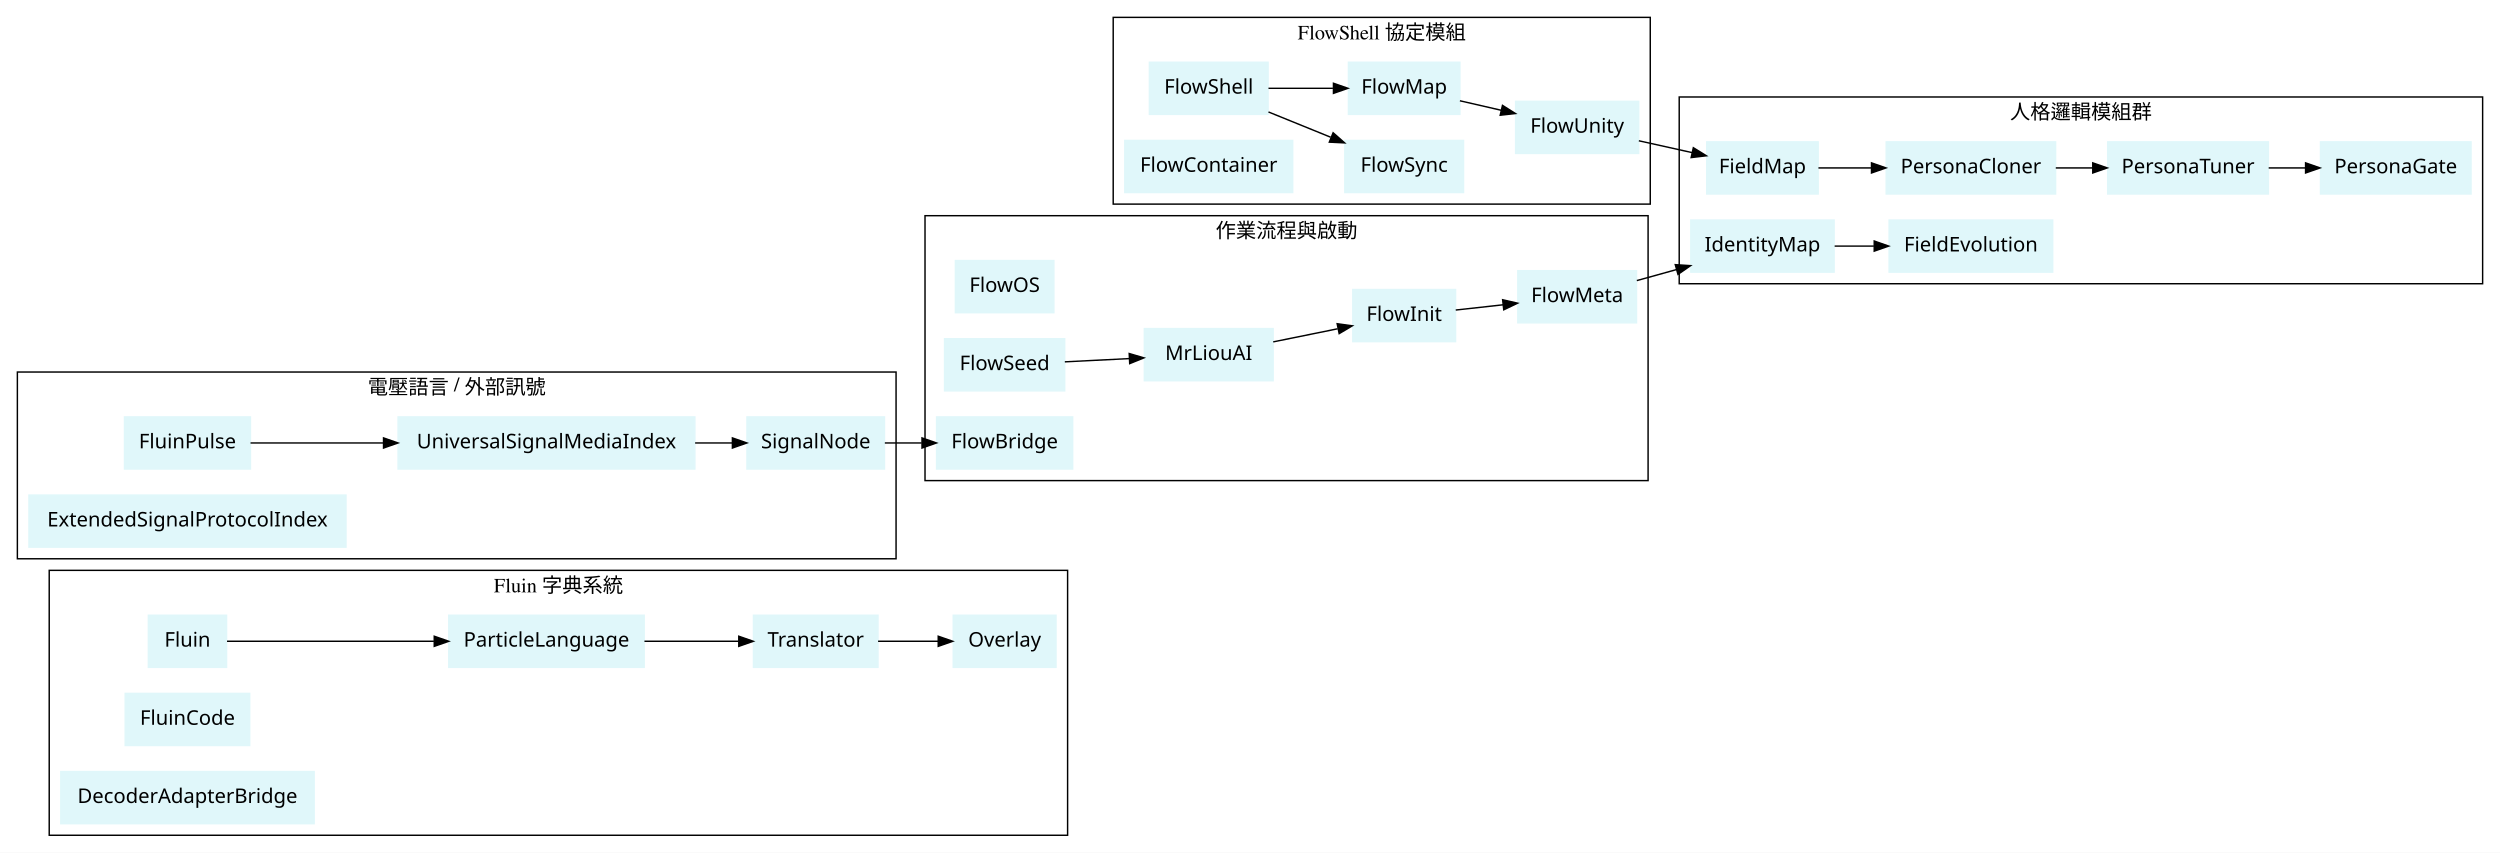
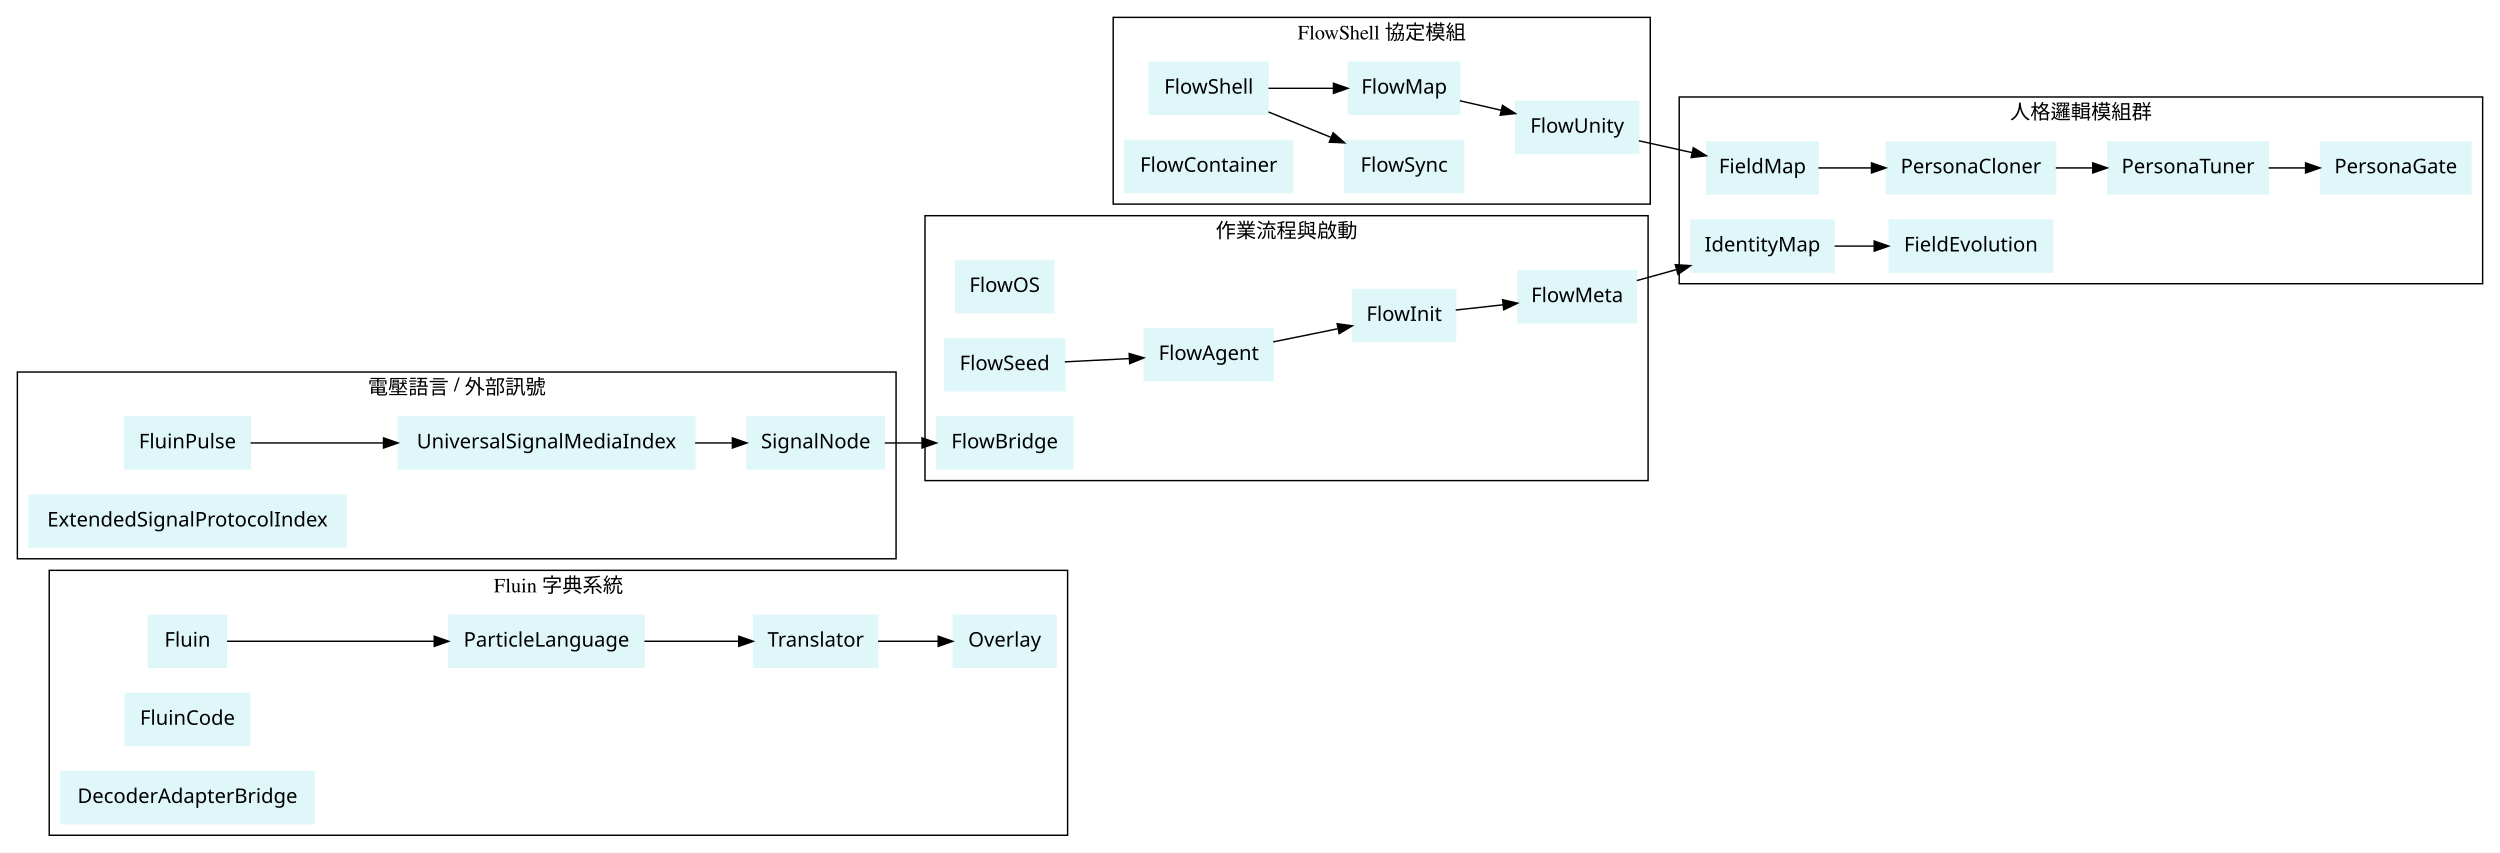
<svg xmlns="http://www.w3.org/2000/svg" width="1727pt" height="589pt" viewBox="0.00 0.00 1727.00 589.00">
  <g id="graph0" class="graph" transform="scale(1 1) rotate(0) translate(4 585)">
    <polygon fill="white" stroke="transparent" points="-4,4 -4,-585 1723,-585 1723,4 -4,4" />
    <g id="clust1" class="cluster">
      <polygon fill="none" stroke="black" points="30,-8 30,-191 733.5,-191 733.5,-8 30,-8" />
      <text text-anchor="middle" x="381.75" y="-175.8" font-family="Times,serif" font-size="14.00">Fluin 字典系統</text>
    </g>
    <g id="clust2" class="cluster">
      <polygon fill="none" stroke="black" points="765,-444 765,-573 1136,-573 1136,-444 765,-444" />
      <text text-anchor="middle" x="950.5" y="-557.8" font-family="Times,serif" font-size="14.00">FlowShell 協定模組</text>
    </g>
    <g id="clust3" class="cluster">
      <polygon fill="none" stroke="black" points="1156,-389 1156,-518 1711,-518 1711,-389 1156,-389" />
      <text text-anchor="middle" x="1433.5" y="-502.8" font-family="Times,serif" font-size="14.00">人格邏輯模組群</text>
    </g>
    <g id="clust4" class="cluster">
      <polygon fill="none" stroke="black" points="635,-253 635,-436 1134.5,-436 1134.5,-253 635,-253" />
      <text text-anchor="middle" x="884.75" y="-420.8" font-family="Times,serif" font-size="14.00">作業流程與啟動</text>
    </g>
    <g id="clust5" class="cluster">
      <polygon fill="none" stroke="black" points="8,-199 8,-328 615,-328 615,-199 8,-199" />
      <text text-anchor="middle" x="311.5" y="-312.8" font-family="Times,serif" font-size="14.00">電壓語言 / 外部訊號</text>
    </g>
    <g id="node1" class="node">
      <polygon fill="#e0f7fa" stroke="#e0f7fa" points="152.5,-160 98.5,-160 98.5,-124 152.5,-124 152.5,-160" />
      <text text-anchor="middle" x="125.5" y="-138.3" font-family="Noto Sans" font-size="14.00">Fluin</text>
    </g>
    <g id="node3" class="node">
      <polygon fill="#e0f7fa" stroke="#e0f7fa" points="441,-160 306,-160 306,-124 441,-124 441,-160" />
      <text text-anchor="middle" x="373.5" y="-138.3" font-family="Noto Sans" font-size="14.00">ParticleLanguage</text>
    </g>
    <g id="edge1" class="edge">
      <path fill="none" stroke="black" d="M152.83,-142C186.67,-142 246.91,-142 295.75,-142" />
      <polygon fill="black" stroke="black" points="295.98,-145.5 305.98,-142 295.98,-138.5 295.98,-145.5" />
    </g>
    <g id="node2" class="node">
      <polygon fill="#e0f7fa" stroke="#e0f7fa" points="168.5,-106 82.5,-106 82.5,-70 168.5,-70 168.5,-106" />
      <text text-anchor="middle" x="125.5" y="-84.3" font-family="Noto Sans" font-size="14.00">FluinCode</text>
    </g>
    <g id="node4" class="node">
      <polygon fill="#e0f7fa" stroke="#e0f7fa" points="602.5,-160 516.5,-160 516.5,-124 602.5,-124 602.5,-160" />
      <text text-anchor="middle" x="559.5" y="-138.3" font-family="Noto Sans" font-size="14.00">Translator</text>
    </g>
    <g id="edge2" class="edge">
      <path fill="none" stroke="black" d="M441.19,-142C462.56,-142 485.9,-142 506.1,-142" />
      <polygon fill="black" stroke="black" points="506.35,-145.5 516.35,-142 506.35,-138.5 506.35,-145.5" />
    </g>
    <g id="node5" class="node">
      <polygon fill="#e0f7fa" stroke="#e0f7fa" points="725.5,-160 654.5,-160 654.5,-124 725.5,-124 725.5,-160" />
      <text text-anchor="middle" x="690" y="-138.3" font-family="Noto Sans" font-size="14.00">Overlay</text>
    </g>
    <g id="edge3" class="edge">
      <path fill="none" stroke="black" d="M602.58,-142C615.87,-142 630.62,-142 644.11,-142" />
      <polygon fill="black" stroke="black" points="644.13,-145.5 654.13,-142 644.13,-138.5 644.13,-145.5" />
    </g>
    <g id="node6" class="node">
      <polygon fill="#e0f7fa" stroke="#e0f7fa" points="213,-52 38,-52 38,-16 213,-16 213,-52" />
      <text text-anchor="middle" x="125.5" y="-30.3" font-family="Noto Sans" font-size="14.00">DecoderAdapterBridge</text>
    </g>
    <g id="node7" class="node">
      <polygon fill="#e0f7fa" stroke="#e0f7fa" points="872,-542 790,-542 790,-506 872,-506 872,-542" />
      <text text-anchor="middle" x="831" y="-520.3" font-family="Noto Sans" font-size="14.00">FlowShell</text>
    </g>
    <g id="node8" class="node">
      <polygon fill="#e0f7fa" stroke="#e0f7fa" points="1007,-488 925,-488 925,-452 1007,-452 1007,-488" />
      <text text-anchor="middle" x="966" y="-466.3" font-family="Noto Sans" font-size="14.00">FlowSync</text>
    </g>
    <g id="edge4" class="edge">
      <path fill="none" stroke="black" d="M872.27,-507.65C885.81,-502.15 901.08,-495.95 915.26,-490.19" />
      <polygon fill="black" stroke="black" points="916.92,-493.3 924.87,-486.29 914.29,-486.81 916.92,-493.3" />
    </g>
    <g id="node9" class="node">
      <polygon fill="#e0f7fa" stroke="#e0f7fa" points="1004.5,-542 927.5,-542 927.5,-506 1004.5,-506 1004.5,-542" />
      <text text-anchor="middle" x="966" y="-520.3" font-family="Noto Sans" font-size="14.00">FlowMap</text>
    </g>
    <g id="edge5" class="edge">
      <path fill="none" stroke="black" d="M872.27,-524C886.29,-524 902.17,-524 916.78,-524" />
      <polygon fill="black" stroke="black" points="917.15,-527.5 927.15,-524 917.15,-520.5 917.15,-527.5" />
    </g>
    <g id="node11" class="node">
      <polygon fill="#e0f7fa" stroke="#e0f7fa" points="1128,-515 1043,-515 1043,-479 1128,-479 1128,-515" />
      <text text-anchor="middle" x="1085.5" y="-493.3" font-family="Noto Sans" font-size="14.00">FlowUnity</text>
    </g>
    <g id="edge6" class="edge">
      <path fill="none" stroke="black" d="M1004.5,-515.38C1013.57,-513.3 1023.43,-511.03 1033.02,-508.83" />
      <polygon fill="black" stroke="black" points="1033.91,-512.22 1042.87,-506.57 1032.34,-505.39 1033.91,-512.22" />
    </g>
    <g id="node10" class="node">
      <polygon fill="#e0f7fa" stroke="#e0f7fa" points="889,-488 773,-488 773,-452 889,-452 889,-488" />
      <text text-anchor="middle" x="831" y="-466.3" font-family="Noto Sans" font-size="14.00">FlowContainer</text>
    </g>
    <g id="node13" class="node">
      <polygon fill="#e0f7fa" stroke="#e0f7fa" points="1252,-487 1175,-487 1175,-451 1252,-451 1252,-487" />
      <text text-anchor="middle" x="1213.5" y="-465.3" font-family="Noto Sans" font-size="14.00">FieldMap</text>
    </g>
    <g id="edge7" class="edge">
      <path fill="none" stroke="black" d="M1128.11,-487.75C1139.87,-485.14 1152.76,-482.28 1164.84,-479.59" />
      <polygon fill="black" stroke="black" points="1165.76,-482.97 1174.76,-477.39 1164.24,-476.14 1165.76,-482.97" />
    </g>
    <g id="node12" class="node">
      <polygon fill="#e0f7fa" stroke="#e0f7fa" points="1263,-433 1164,-433 1164,-397 1263,-397 1263,-433" />
      <text text-anchor="middle" x="1213.5" y="-411.3" font-family="Noto Sans" font-size="14.00">IdentityMap</text>
    </g>
    <g id="node14" class="node">
      <polygon fill="#e0f7fa" stroke="#e0f7fa" points="1414,-433 1301,-433 1301,-397 1414,-397 1414,-433" />
      <text text-anchor="middle" x="1357.5" y="-411.3" font-family="Noto Sans" font-size="14.00">FieldEvolution</text>
    </g>
    <g id="edge15" class="edge">
      <path fill="none" stroke="black" d="M1263.37,-415C1272.11,-415 1281.35,-415 1290.48,-415" />
      <polygon fill="black" stroke="black" points="1290.71,-418.5 1300.71,-415 1290.71,-411.5 1290.71,-418.5" />
    </g>
    <g id="node16" class="node">
      <polygon fill="#e0f7fa" stroke="#e0f7fa" points="1416,-487 1299,-487 1299,-451 1416,-451 1416,-487" />
      <text text-anchor="middle" x="1357.5" y="-465.3" font-family="Noto Sans" font-size="14.00">PersonaCloner</text>
    </g>
    <g id="edge8" class="edge">
      <path fill="none" stroke="black" d="M1252.18,-469C1263.46,-469 1276.19,-469 1288.79,-469" />
      <polygon fill="black" stroke="black" points="1288.83,-472.5 1298.83,-469 1288.83,-465.5 1288.83,-472.5" />
    </g>
    <g id="node15" class="node">
      <polygon fill="#e0f7fa" stroke="#e0f7fa" points="1563,-487 1452,-487 1452,-451 1563,-451 1563,-487" />
      <text text-anchor="middle" x="1507.5" y="-465.3" font-family="Noto Sans" font-size="14.00">PersonaTuner</text>
    </g>
    <g id="node17" class="node">
      <polygon fill="#e0f7fa" stroke="#e0f7fa" points="1703,-487 1599,-487 1599,-451 1703,-451 1703,-487" />
      <text text-anchor="middle" x="1651" y="-465.3" font-family="Noto Sans" font-size="14.00">PersonaGate</text>
    </g>
    <g id="edge10" class="edge">
      <path fill="none" stroke="black" d="M1563.21,-469C1571.5,-469 1580.1,-469 1588.53,-469" />
      <polygon fill="black" stroke="black" points="1588.69,-472.5 1598.69,-469 1588.69,-465.5 1588.69,-472.5" />
    </g>
    <g id="edge9" class="edge">
      <path fill="none" stroke="black" d="M1416.14,-469C1424.45,-469 1433.05,-469 1441.49,-469" />
      <polygon fill="black" stroke="black" points="1441.68,-472.5 1451.68,-469 1441.68,-465.5 1441.68,-472.5" />
    </g>
    <g id="node18" class="node">
      <polygon fill="#e0f7fa" stroke="#e0f7fa" points="724,-405 656,-405 656,-369 724,-369 724,-405" />
      <text text-anchor="middle" x="690" y="-383.3" font-family="Noto Sans" font-size="14.00">FlowOS</text>
    </g>
    <g id="node19" class="node">
      <polygon fill="#e0f7fa" stroke="#e0f7fa" points="875.5,-358 786.5,-358 786.5,-322 875.5,-322 875.5,-358" />
-       <text text-anchor="middle" x="831" y="-336.3" font-family="Noto Sans" font-size="14.00">MrLiouAI</text>
+       <text text-anchor="middle" x="831" y="-336.3" font-family="Noto Sans" font-size="14.00">FlowAgent</text>
    </g>
    <g id="node22" class="node">
      <polygon fill="#e0f7fa" stroke="#e0f7fa" points="1001.5,-385 930.5,-385 930.5,-349 1001.5,-349 1001.5,-385" />
      <text text-anchor="middle" x="966" y="-363.3" font-family="Noto Sans" font-size="14.00">FlowInit</text>
    </g>
    <g id="edge12" class="edge">
      <path fill="none" stroke="black" d="M875.55,-348.84C889.81,-351.74 905.69,-354.96 920.05,-357.88" />
      <polygon fill="black" stroke="black" points="919.71,-361.38 930.2,-359.94 921.1,-354.52 919.71,-361.38" />
    </g>
    <g id="node20" class="node">
      <polygon fill="#e0f7fa" stroke="#e0f7fa" points="731.5,-351 648.5,-351 648.5,-315 731.5,-315 731.5,-351" />
      <text text-anchor="middle" x="690" y="-329.3" font-family="Noto Sans" font-size="14.00">FlowSeed</text>
    </g>
    <g id="edge11" class="edge">
      <path fill="none" stroke="black" d="M731.58,-335.04C745.51,-335.75 761.33,-336.54 776.15,-337.29" />
      <polygon fill="black" stroke="black" points="776.05,-340.79 786.21,-337.79 776.4,-333.8 776.05,-340.79" />
    </g>
    <g id="node21" class="node">
      <polygon fill="#e0f7fa" stroke="#e0f7fa" points="737,-297 643,-297 643,-261 737,-261 737,-297" />
      <text text-anchor="middle" x="690" y="-275.3" font-family="Noto Sans" font-size="14.00">FlowBridge</text>
    </g>
    <g id="node23" class="node">
      <polygon fill="#e0f7fa" stroke="#e0f7fa" points="1126.5,-398 1044.5,-398 1044.5,-362 1126.5,-362 1126.5,-398" />
      <text text-anchor="middle" x="1085.5" y="-376.3" font-family="Noto Sans" font-size="14.00">FlowMeta</text>
    </g>
    <g id="edge13" class="edge">
      <path fill="none" stroke="black" d="M1001.62,-370.83C1011.88,-371.97 1023.33,-373.23 1034.37,-374.45" />
      <polygon fill="black" stroke="black" points="1034.02,-377.94 1044.34,-375.56 1034.79,-370.98 1034.02,-377.94" />
    </g>
    <g id="edge14" class="edge">
      <path fill="none" stroke="black" d="M1126.71,-391.17C1135.39,-393.58 1144.73,-396.17 1153.94,-398.73" />
      <polygon fill="black" stroke="black" points="1153.28,-402.18 1163.85,-401.49 1155.15,-395.44 1153.28,-402.18" />
    </g>
    <g id="node24" class="node">
      <polygon fill="#e0f7fa" stroke="#e0f7fa" points="169,-297 82,-297 82,-261 169,-261 169,-297" />
      <text text-anchor="middle" x="125.5" y="-275.3" font-family="Noto Sans" font-size="14.00">FluinPulse</text>
    </g>
    <g id="node25" class="node">
      <polygon fill="#e0f7fa" stroke="#e0f7fa" points="476,-297 271,-297 271,-261 476,-261 476,-297" />
      <text text-anchor="middle" x="373.5" y="-275.3" font-family="Noto Sans" font-size="14.00">UniversalSignalMediaIndex</text>
    </g>
    <g id="edge16" class="edge">
      <path fill="none" stroke="black" d="M169.07,-279C194.55,-279 228.24,-279 260.86,-279" />
      <polygon fill="black" stroke="black" points="260.94,-282.5 270.94,-279 260.94,-275.5 260.94,-282.5" />
    </g>
    <g id="node26" class="node">
      <polygon fill="#e0f7fa" stroke="#e0f7fa" points="607,-297 512,-297 512,-261 607,-261 607,-297" />
      <text text-anchor="middle" x="559.5" y="-275.3" font-family="Noto Sans" font-size="14.00">SignalNode</text>
    </g>
    <g id="edge17" class="edge">
      <path fill="none" stroke="black" d="M476.19,-279C484.95,-279 493.6,-279 501.81,-279" />
      <polygon fill="black" stroke="black" points="501.94,-282.5 511.94,-279 501.94,-275.5 501.94,-282.5" />
    </g>
    <g id="edge18" class="edge">
      <path fill="none" stroke="black" d="M607.25,-279C615.52,-279 624.2,-279 632.7,-279" />
      <polygon fill="black" stroke="black" points="632.92,-282.5 642.92,-279 632.92,-275.5 632.92,-282.5" />
    </g>
    <g id="node27" class="node">
      <polygon fill="#e0f7fa" stroke="#e0f7fa" points="235,-243 16,-243 16,-207 235,-207 235,-243" />
      <text text-anchor="middle" x="125.5" y="-221.3" font-family="Noto Sans" font-size="14.00">ExtendedSignalProtocolIndex</text>
    </g>
  </g>
</svg>
